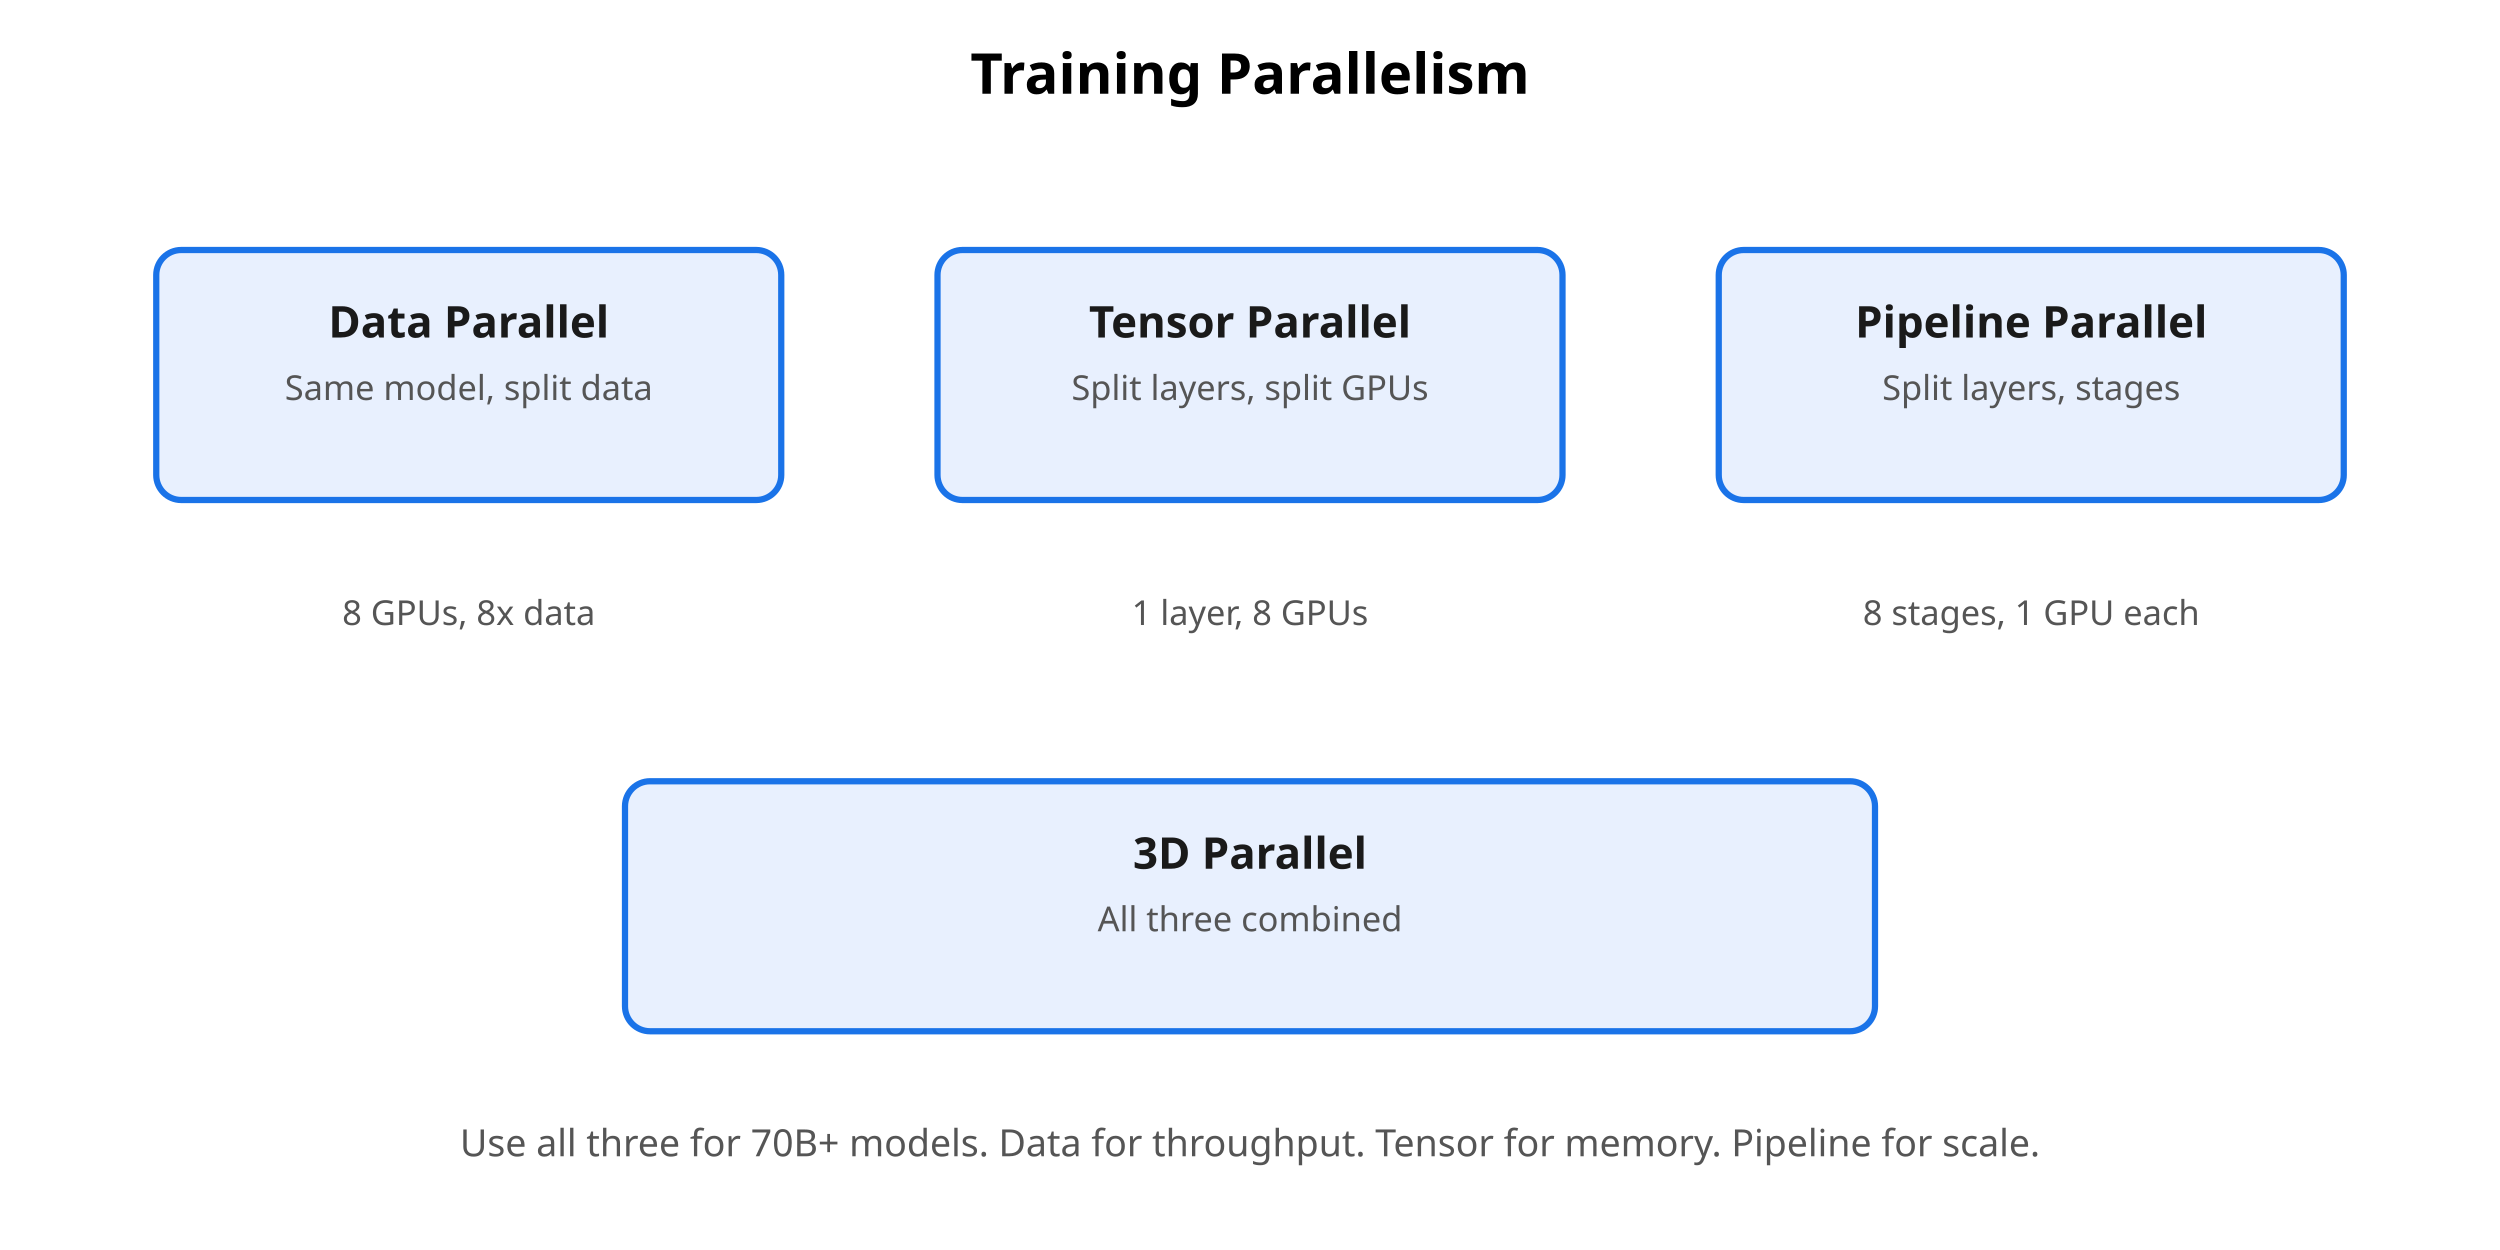
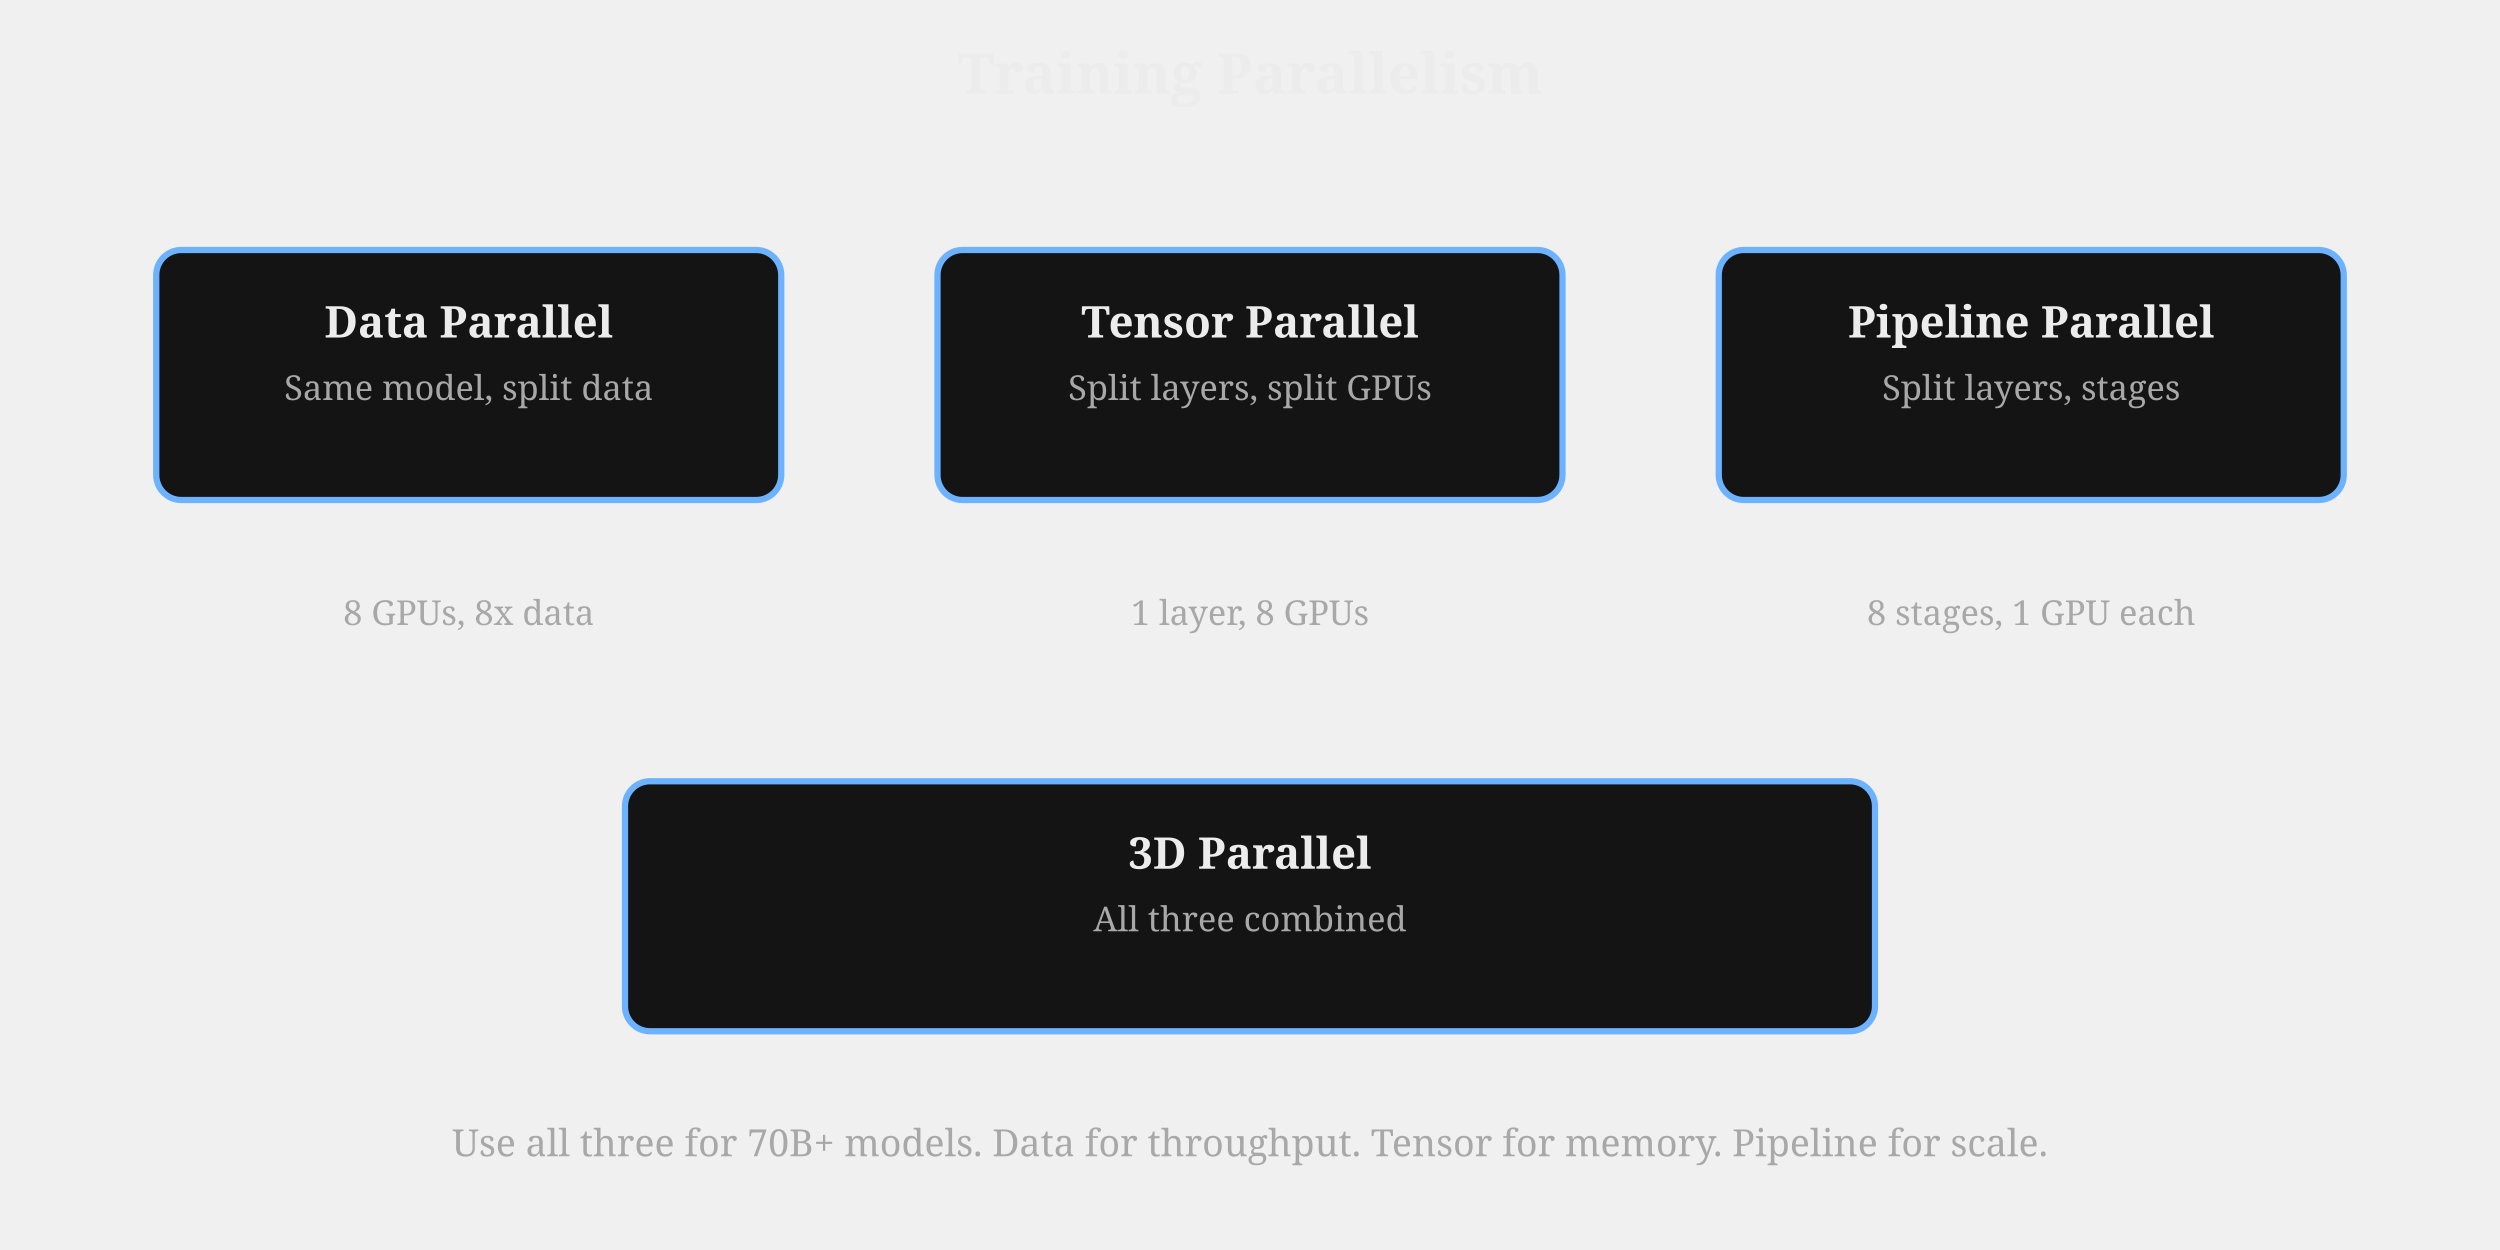
- <svg xmlns="http://www.w3.org/2000/svg" width="800" height="400" viewBox="0 0 800 400" font-family="sans-serif">
-   <rect width="800" height="400" fill="#ffffff" />
+ <svg xmlns="http://www.w3.org/2000/svg" width="800" height="400" viewBox="0 0 800 400" font-family="'Charis SIL',Georgia,serif">
  <defs>
    <marker id="arrowhead" markerWidth="10" markerHeight="7" refX="9" refY="3.5" orient="auto">
-       <polygon points="0 0, 10 3.5, 0 7" fill="#333" />
+       <polygon points="0 0, 10 3.5, 0 7" fill="#8a8a8a" />
    </marker>
  </defs>
-   <text x="400" y="30" text-anchor="middle" font-size="18" font-weight="bold">Training Parallelism</text>
-   <rect x="50" y="80" width="200" height="80" rx="8" fill="#e8f0fe" stroke="#1a73e8" stroke-width="2" />
-   <text x="150.0" y="108" text-anchor="middle" font-size="14" font-weight="bold" fill="#1a1a1a">Data Parallel</text>
-   <text x="150.0" y="128" text-anchor="middle" font-size="11" fill="#555">Same model, split data</text>
-   <rect x="300" y="80" width="200" height="80" rx="8" fill="#e8f0fe" stroke="#1a73e8" stroke-width="2" />
-   <text x="400.0" y="108" text-anchor="middle" font-size="14" font-weight="bold" fill="#1a1a1a">Tensor Parallel</text>
-   <text x="400.0" y="128" text-anchor="middle" font-size="11" fill="#555">Split layers, split GPUs</text>
-   <rect x="550" y="80" width="200" height="80" rx="8" fill="#e8f0fe" stroke="#1a73e8" stroke-width="2" />
-   <text x="650.0" y="108" text-anchor="middle" font-size="14" font-weight="bold" fill="#1a1a1a">Pipeline Parallel</text>
-   <text x="650.0" y="128" text-anchor="middle" font-size="11" fill="#555">Split layers, stages</text>
-   <text x="150" y="200" text-anchor="middle" font-size="11" fill="#555">8 GPUs, 8x data</text>
-   <text x="400" y="200" text-anchor="middle" font-size="11" fill="#555">1 layer, 8 GPUs</text>
-   <text x="650" y="200" text-anchor="middle" font-size="11" fill="#555">8 stages, 1 GPU each</text>
-   <rect x="200" y="250" width="400" height="80" rx="8" fill="#e8f0fe" stroke="#1a73e8" stroke-width="2" />
-   <text x="400.0" y="278" text-anchor="middle" font-size="14" font-weight="bold" fill="#1a1a1a">3D Parallel</text>
-   <text x="400.0" y="298" text-anchor="middle" font-size="11" fill="#555">All three combined</text>
-   <text x="400" y="370" text-anchor="middle" font-size="12" fill="#555">Use all three for 70B+ models. Data for throughput. Tensor for memory. Pipeline for scale.</text>
+   <text x="400" y="30" text-anchor="middle" font-size="18" font-weight="bold" style="fill:#ececec">Training Parallelism</text>
+   <rect x="50" y="80" width="200" height="80" rx="8" fill="#141414" stroke="#6cb2ff" stroke-width="2" />
+   <text x="150.0" y="108" text-anchor="middle" font-size="14" font-weight="bold" fill="#ececec">Data Parallel</text>
+   <text x="150.0" y="128" text-anchor="middle" font-size="11" fill="#a8a8a8">Same model, split data</text>
+   <rect x="300" y="80" width="200" height="80" rx="8" fill="#141414" stroke="#6cb2ff" stroke-width="2" />
+   <text x="400.0" y="108" text-anchor="middle" font-size="14" font-weight="bold" fill="#ececec">Tensor Parallel</text>
+   <text x="400.0" y="128" text-anchor="middle" font-size="11" fill="#a8a8a8">Split layers, split GPUs</text>
+   <rect x="550" y="80" width="200" height="80" rx="8" fill="#141414" stroke="#6cb2ff" stroke-width="2" />
+   <text x="650.0" y="108" text-anchor="middle" font-size="14" font-weight="bold" fill="#ececec">Pipeline Parallel</text>
+   <text x="650.0" y="128" text-anchor="middle" font-size="11" fill="#a8a8a8">Split layers, stages</text>
+   <text x="150" y="200" text-anchor="middle" font-size="11" fill="#a8a8a8">8 GPUs, 8x data</text>
+   <text x="400" y="200" text-anchor="middle" font-size="11" fill="#a8a8a8">1 layer, 8 GPUs</text>
+   <text x="650" y="200" text-anchor="middle" font-size="11" fill="#a8a8a8">8 stages, 1 GPU each</text>
+   <rect x="200" y="250" width="400" height="80" rx="8" fill="#141414" stroke="#6cb2ff" stroke-width="2" />
+   <text x="400.0" y="278" text-anchor="middle" font-size="14" font-weight="bold" fill="#ececec">3D Parallel</text>
+   <text x="400.0" y="298" text-anchor="middle" font-size="11" fill="#a8a8a8">All three combined</text>
+   <text x="400" y="370" text-anchor="middle" font-size="12" fill="#a8a8a8">Use all three for 70B+ models. Data for throughput. Tensor for memory. Pipeline for scale.</text>
</svg>
